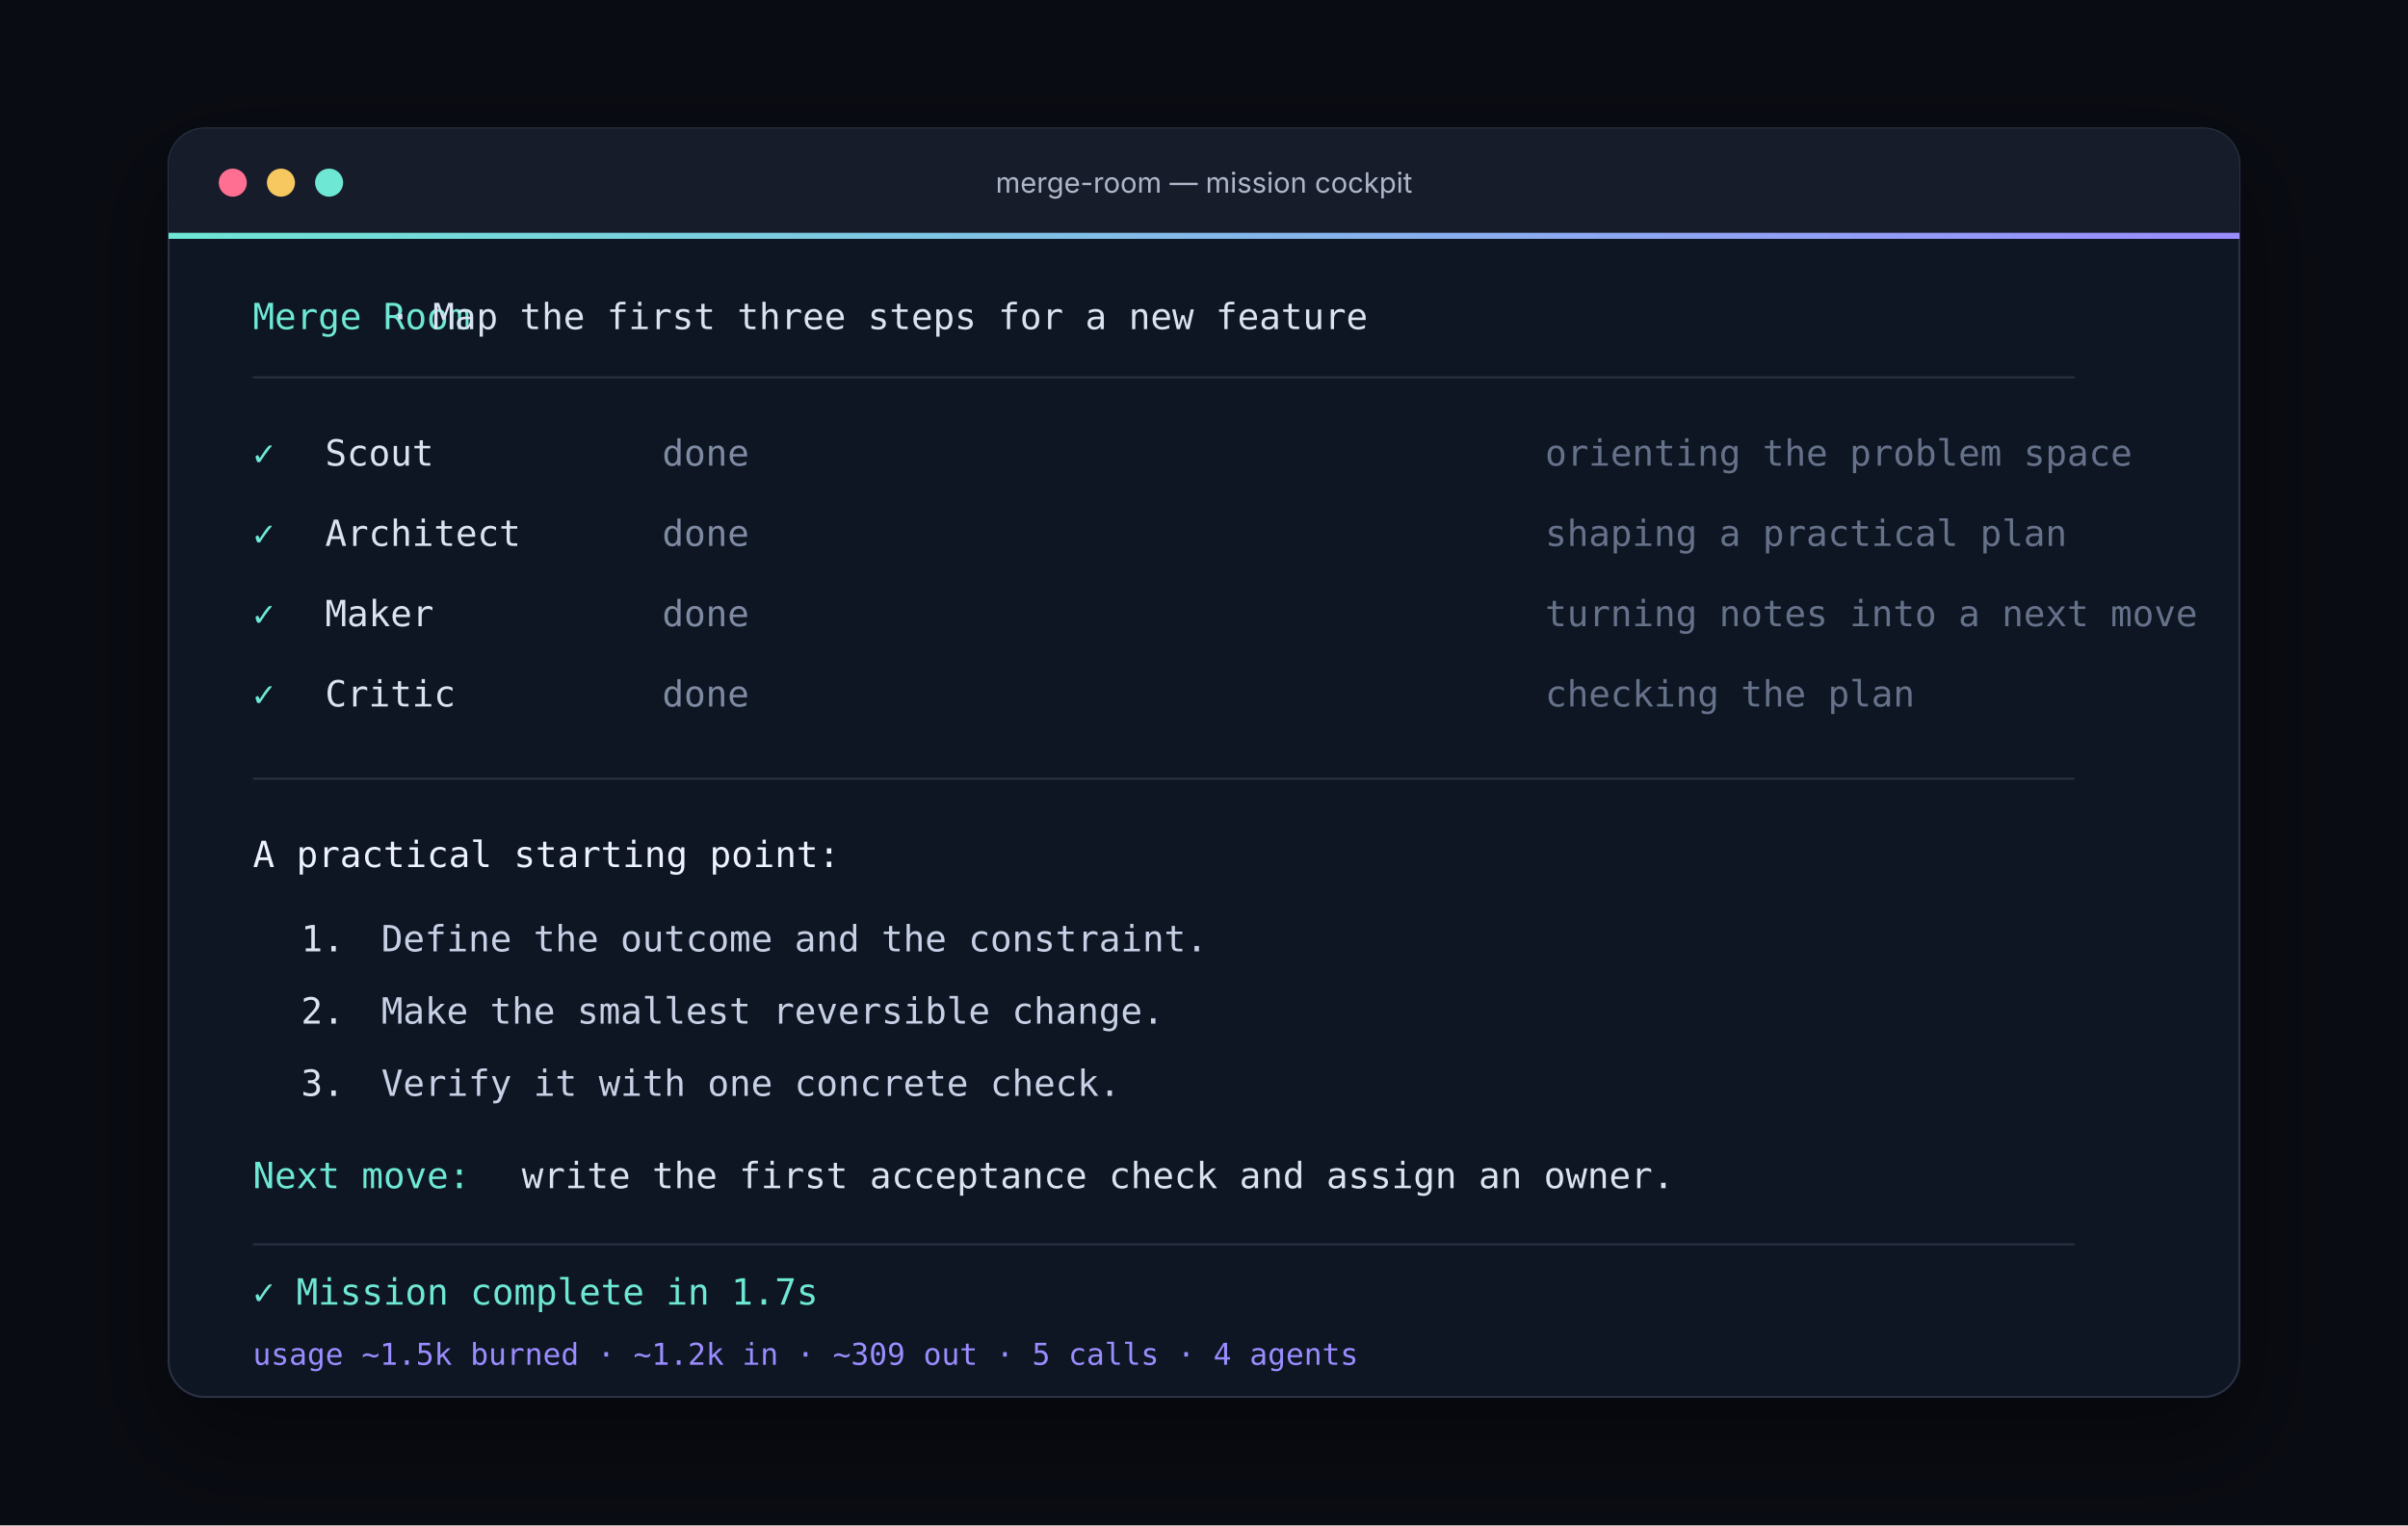
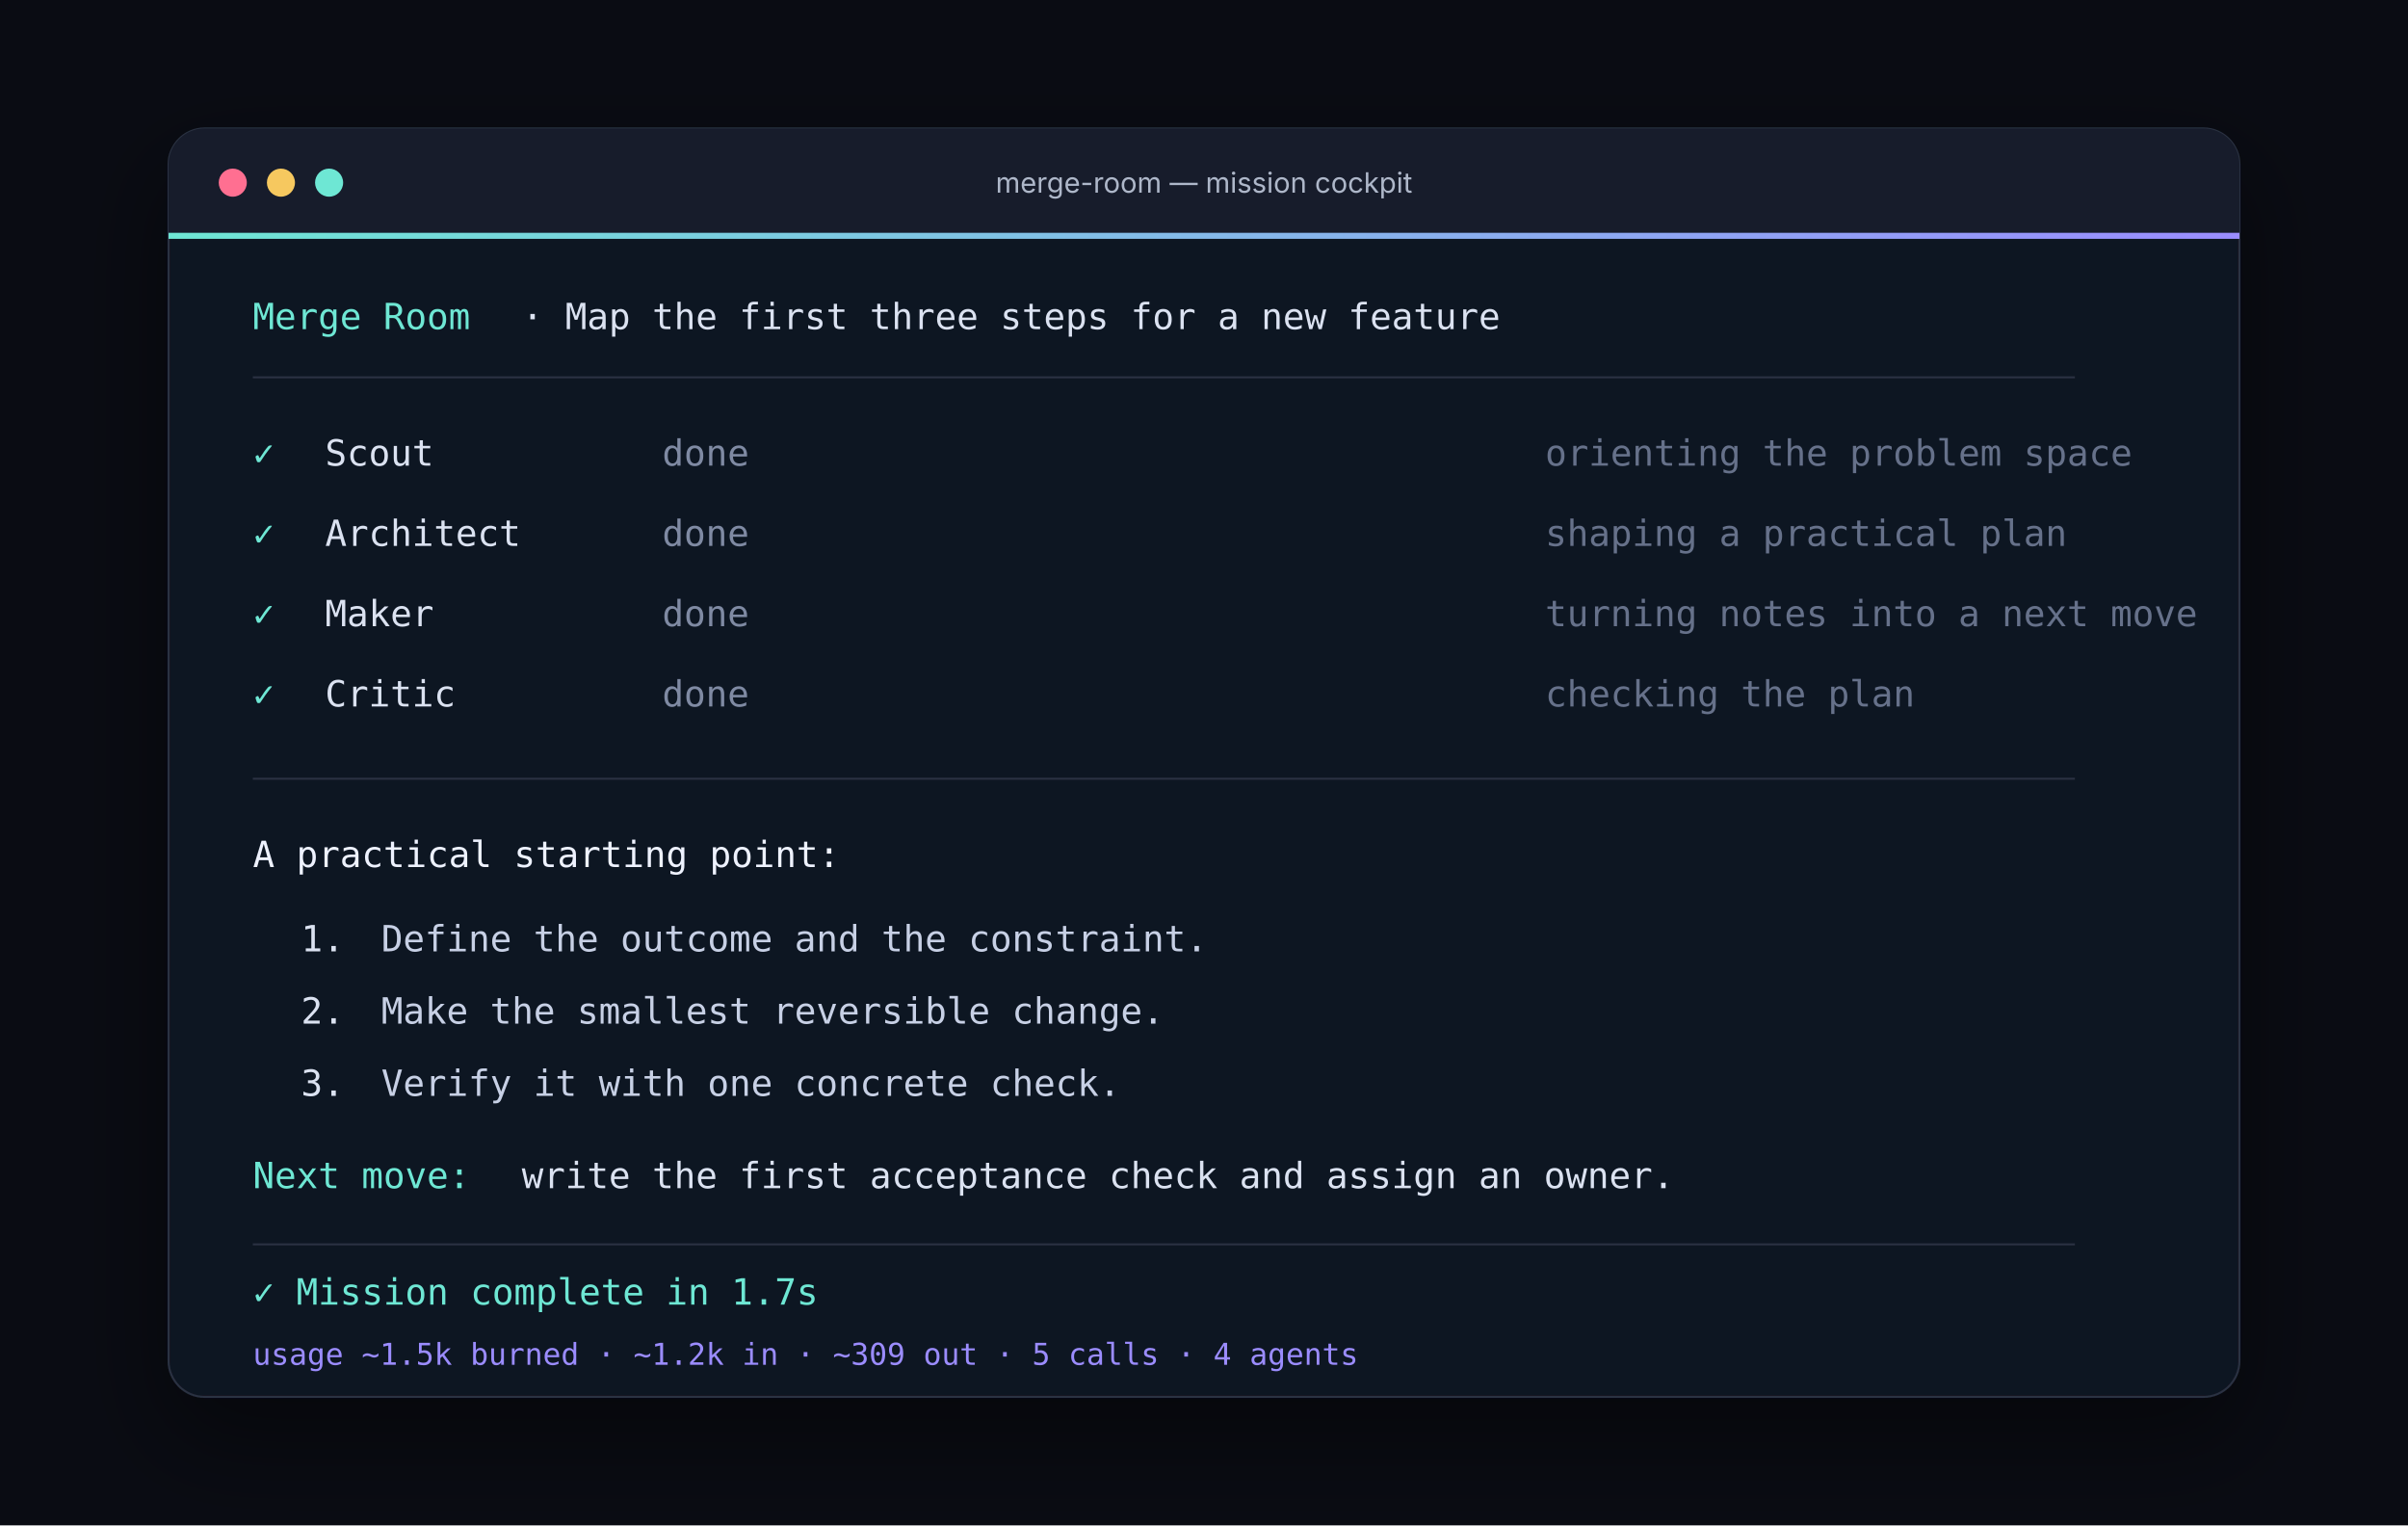
<svg xmlns="http://www.w3.org/2000/svg" width="1200" height="760" viewBox="0 0 1200 760" role="img" aria-labelledby="title desc">
  <defs>
    <linearGradient id="bar" x1="0" x2="1">
      <stop offset="0" stop-color="#6ee7d4" />
      <stop offset="1" stop-color="#9b8cff" />
    </linearGradient>
    <filter id="shadow" x="-20%" y="-20%" width="140%" height="140%">
      <feDropShadow dx="0" dy="20" stdDeviation="24" flood-color="#06070d" flood-opacity=".45" />
    </filter>
  </defs>
  <rect width="1200" height="760" fill="#0a0c13" />
  <rect x="84" y="64" width="1032" height="632" rx="18" fill="#111520" stroke="#2a3142" filter="url(#shadow)" />
  <rect x="84" y="64" width="1032" height="54" rx="18" fill="#171c2b" />
  <rect x="84" y="100" width="1032" height="18" fill="#171c2b" />
  <rect x="84" y="116" width="1032" height="3" fill="url(#bar)" />
  <circle cx="116" cy="91" r="7" fill="#ff6f91" />
  <circle cx="140" cy="91" r="7" fill="#f6c85f" />
  <circle cx="164" cy="91" r="7" fill="#6ee7d4" />
  <text x="600" y="96" text-anchor="middle" fill="#aeb7c9" font-family="Inter,Segoe UI,sans-serif" font-size="14">merge-room — mission cockpit</text>
  <g font-family="Cascadia Mono,Consolas,monospace" font-size="18">
    <text x="126" y="164" fill="#6ee7d4">Merge Room</text>
-     <text x="194" y="164" fill="#dbe2f1">· Map the first three steps for a new feature</text>
+     <text x="260" y="164" fill="#dbe2f1">· Map the first three steps for a new feature</text>
    <line x1="126" y1="188" x2="1034" y2="188" stroke="#2a3142" />
    <text x="126" y="232" fill="#6ee7d4">✓</text>
    <text x="162" y="232" fill="#dbe2f1">Scout</text>
    <text x="330" y="232" fill="#7f8aa3">done</text>
    <text x="770" y="232" fill="#66718a">orienting the problem space</text>
    <text x="126" y="272" fill="#6ee7d4">✓</text>
    <text x="162" y="272" fill="#dbe2f1">Architect</text>
    <text x="330" y="272" fill="#7f8aa3">done</text>
    <text x="770" y="272" fill="#66718a">shaping a practical plan</text>
    <text x="126" y="312" fill="#6ee7d4">✓</text>
    <text x="162" y="312" fill="#dbe2f1">Maker</text>
    <text x="330" y="312" fill="#7f8aa3">done</text>
    <text x="770" y="312" fill="#66718a">turning notes into a next move</text>
    <text x="126" y="352" fill="#6ee7d4">✓</text>
    <text x="162" y="352" fill="#dbe2f1">Critic</text>
    <text x="330" y="352" fill="#7f8aa3">done</text>
    <text x="770" y="352" fill="#66718a">checking the plan</text>
    <line x1="126" y1="388" x2="1034" y2="388" stroke="#2a3142" />
    <text x="126" y="432" fill="#eef2ff">A practical starting point:</text>
    <text x="150" y="474" fill="#dbe2f1">1.</text>
    <text x="190" y="474" fill="#c7d0e5">Define the outcome and the constraint.</text>
    <text x="150" y="510" fill="#dbe2f1">2.</text>
    <text x="190" y="510" fill="#c7d0e5">Make the smallest reversible change.</text>
    <text x="150" y="546" fill="#dbe2f1">3.</text>
    <text x="190" y="546" fill="#c7d0e5">Verify it with one concrete check.</text>
    <text x="126" y="592" fill="#6ee7d4">Next move:</text>
    <text x="260" y="592" fill="#dbe2f1">write the first acceptance check and assign an owner.</text>
    <line x1="126" y1="620" x2="1034" y2="620" stroke="#2a3142" />
    <text x="126" y="650" fill="#6ee7d4">✓ Mission complete in 1.7s</text>
    <text x="126" y="680" fill="#9b8cff" font-size="15">usage ~1.5k burned · ~1.2k in · ~309 out · 5 calls · 4 agents</text>
  </g>
</svg>
